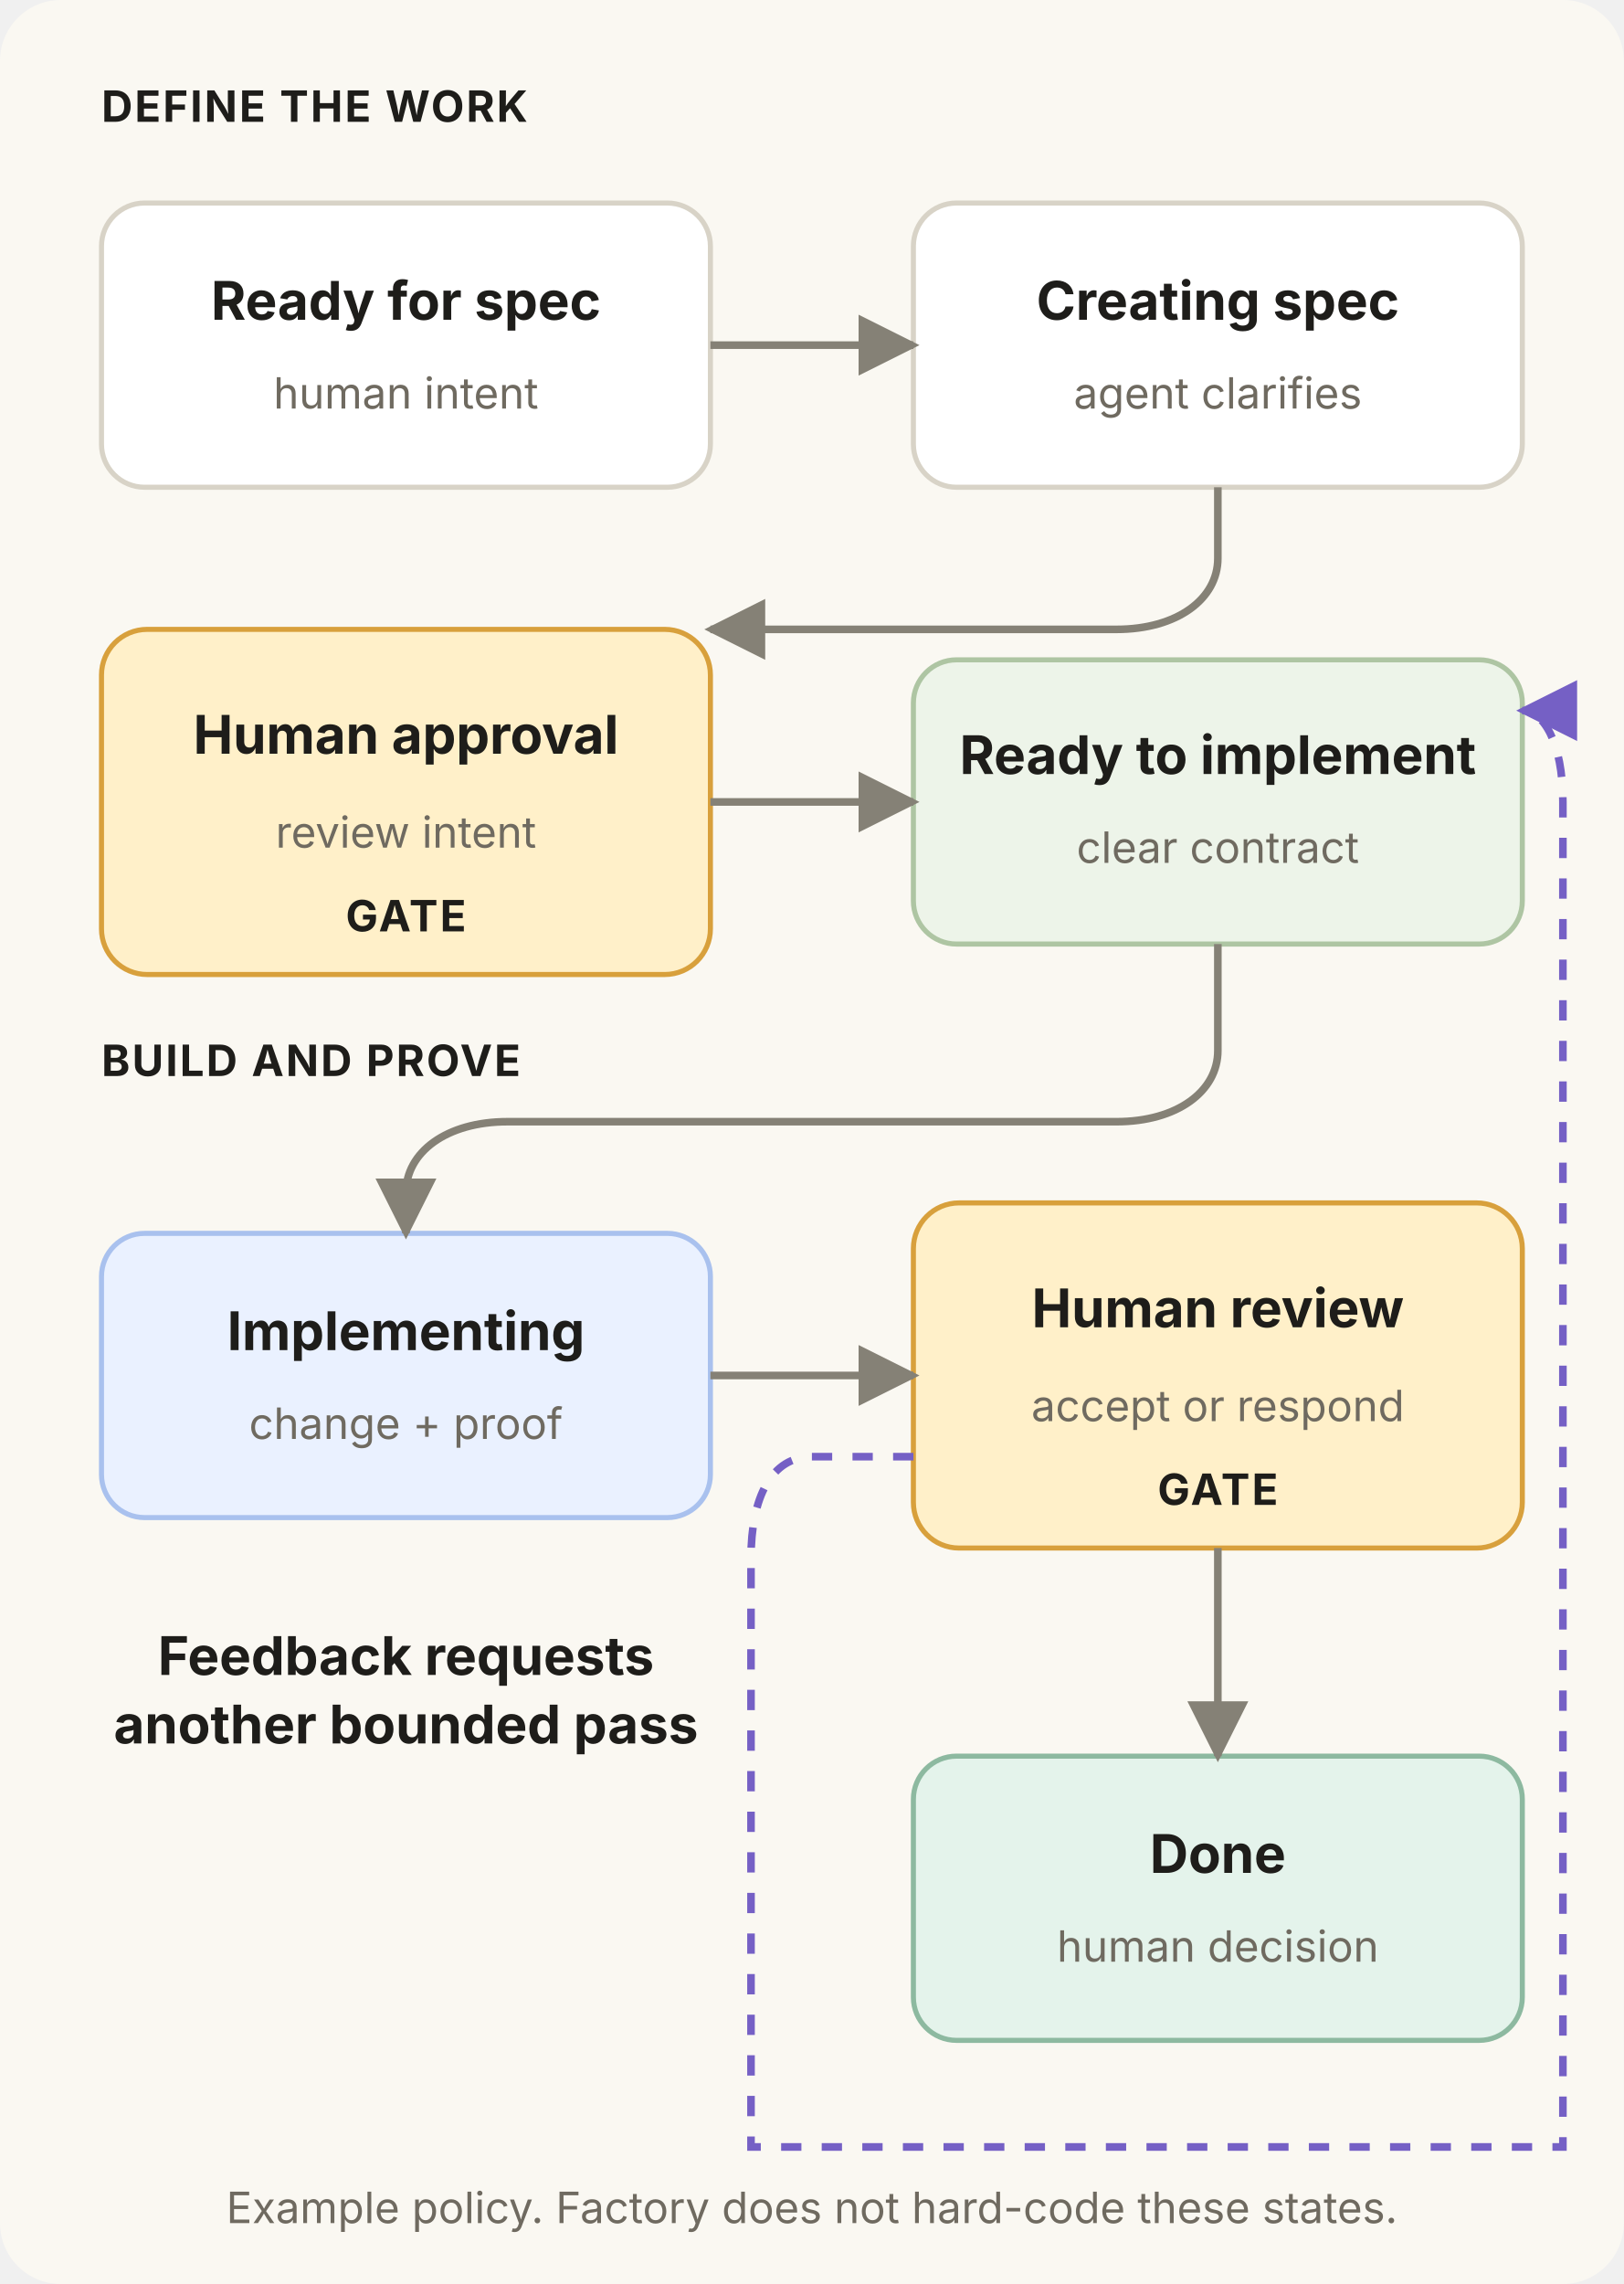
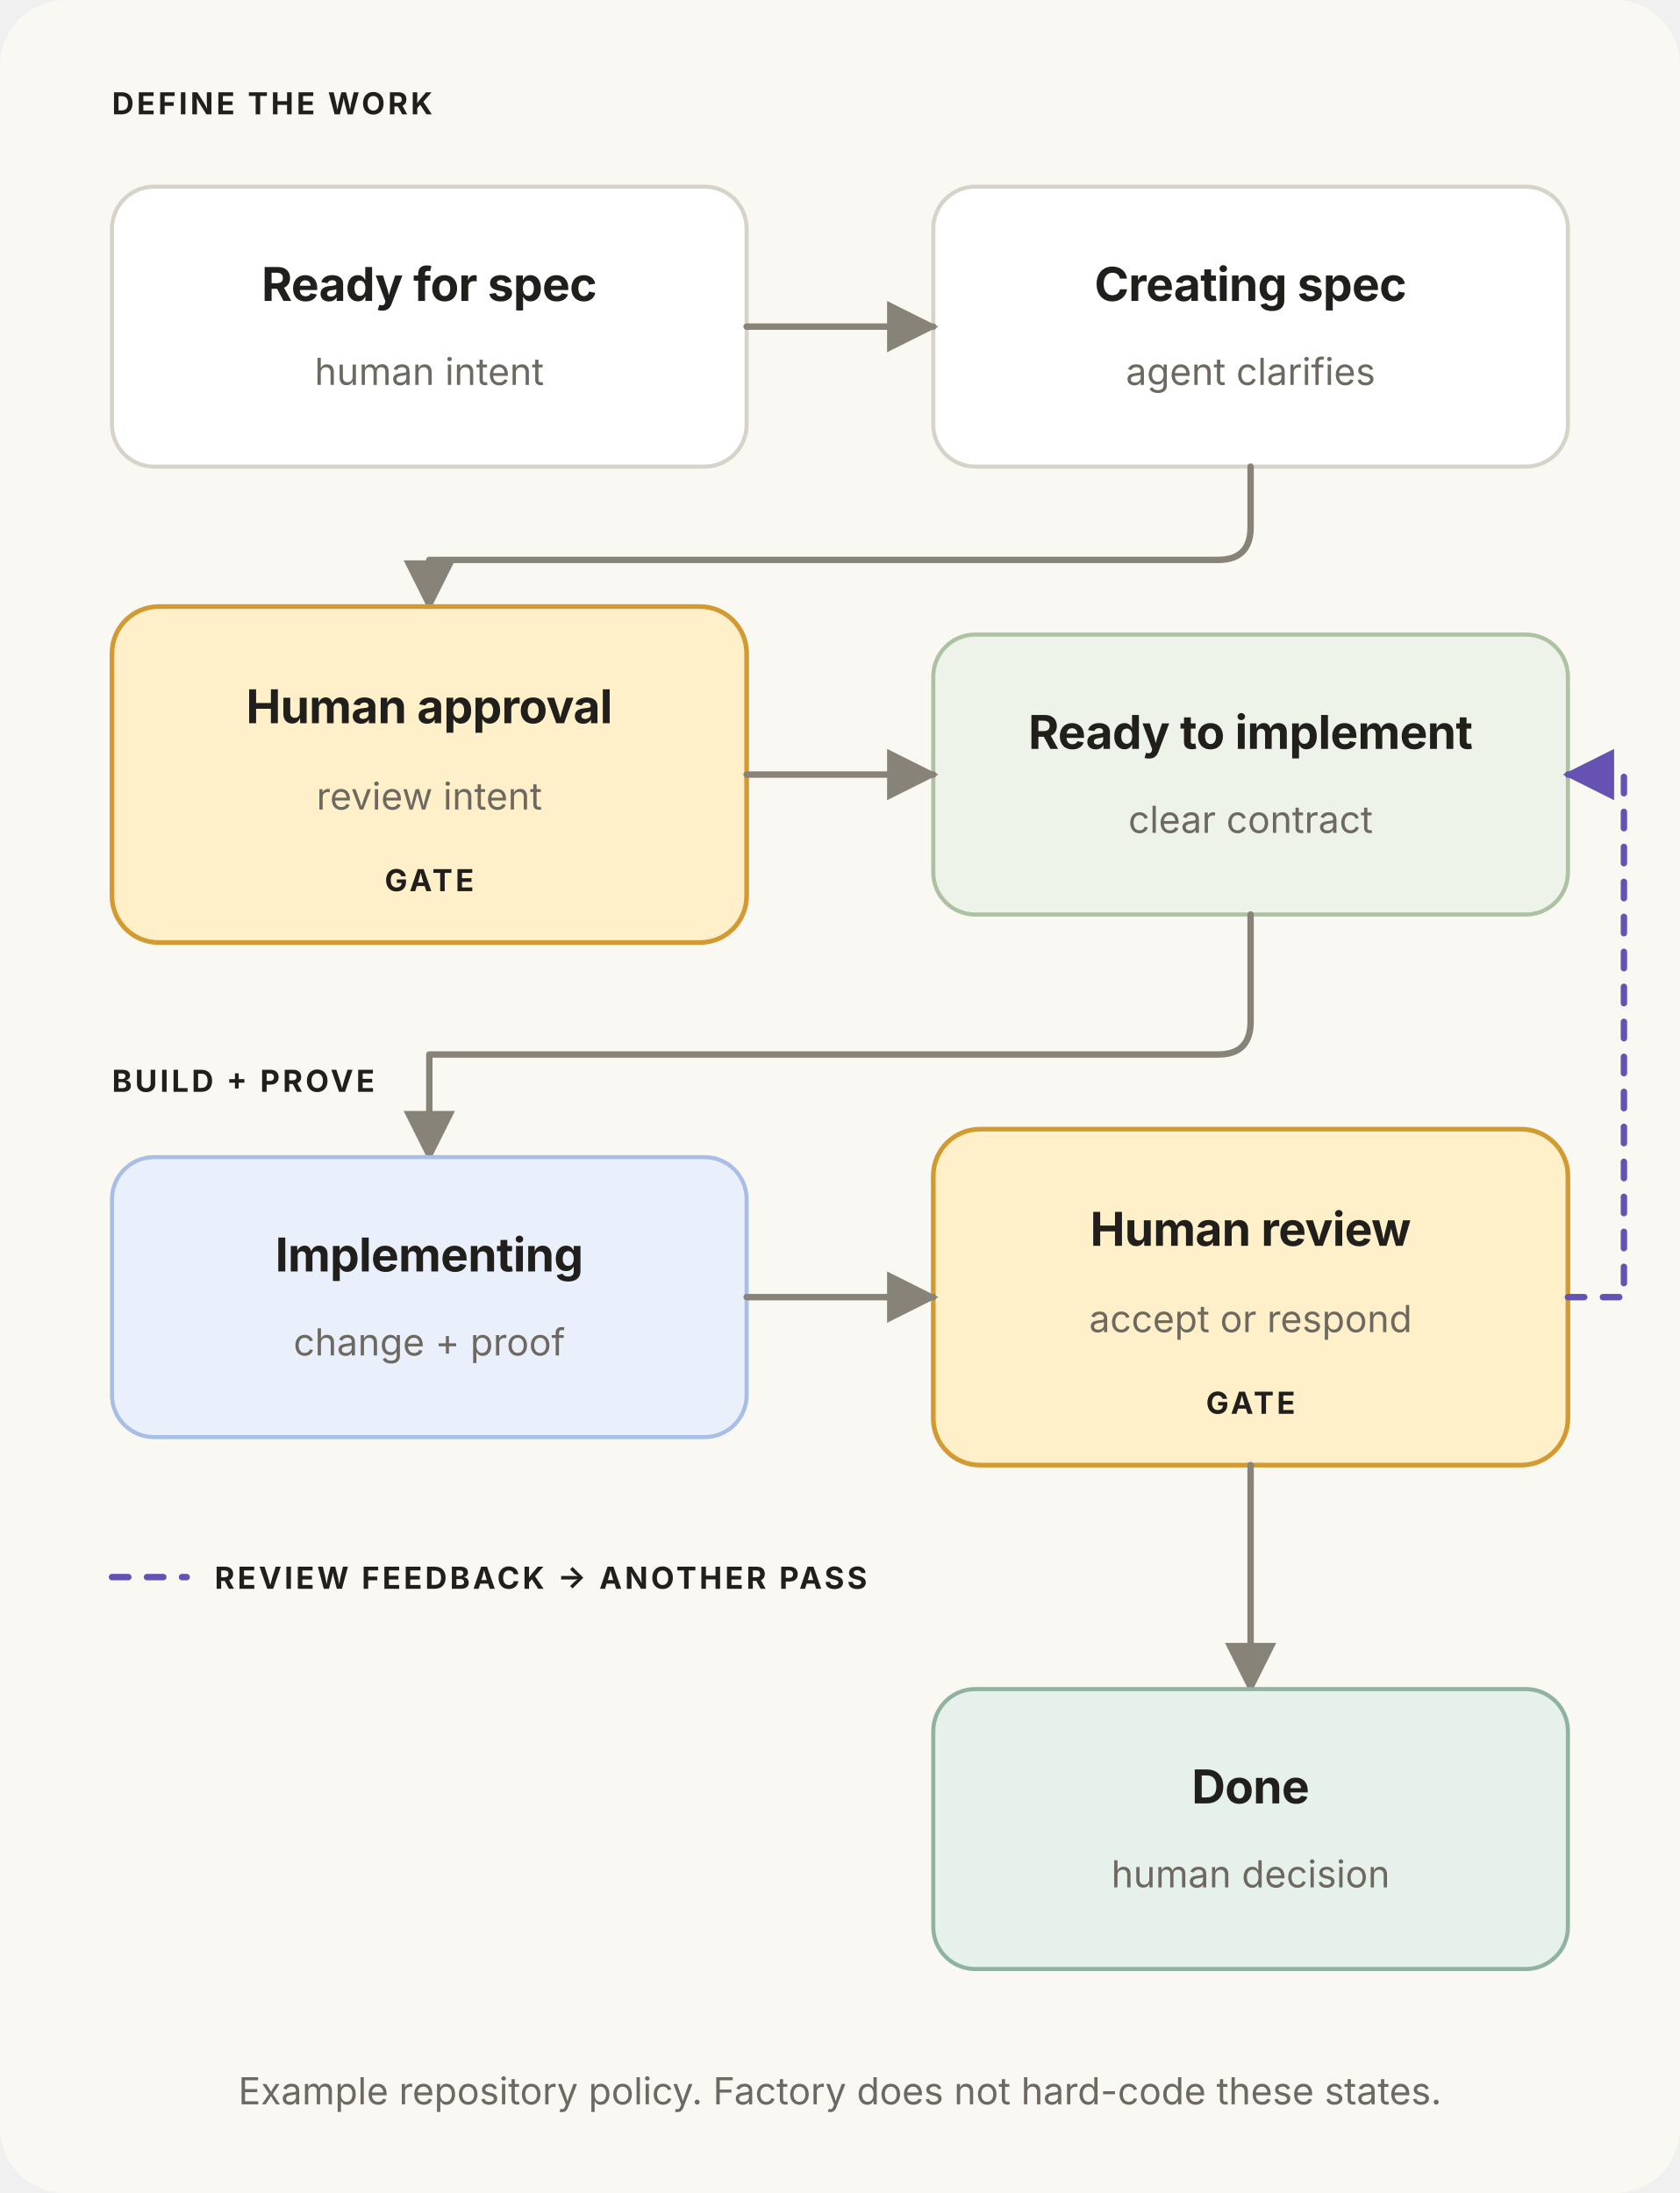
- <svg xmlns="http://www.w3.org/2000/svg" width="640" height="900" viewBox="0 0 640 900" role="img" aria-labelledby="title desc">
+ <svg xmlns="http://www.w3.org/2000/svg" width="720" height="940" viewBox="0 0 720 940" role="img" aria-labelledby="title desc">
  <defs>
    <marker id="arrow" viewBox="0 0 10 10" refX="9" refY="5" markerWidth="8" markerHeight="8" orient="auto">
-       <path d="M0 0 10 5 0 10z" fill="#858176" />
+       <path d="M0 0 10 5 0 10z" fill="#888378" />
    </marker>
    <marker id="feedback-arrow" viewBox="0 0 10 10" refX="9" refY="5" markerWidth="8" markerHeight="8" orient="auto">
-       <path d="M0 0 10 5 0 10z" fill="#7560c5" />
+       <path d="M0 0 10 5 0 10z" fill="#6652b3" />
    </marker>
    <style>
-       .text{font-family:Inter,ui-sans-serif,system-ui,-apple-system,"Segoe UI",sans-serif;fill:#1e1d1a}
-       .label{font-size:21px;font-weight:700}
-       .detail{font-size:17px;fill:#6f6a60}
-       .caption{font-size:17px;font-weight:700;letter-spacing:.8px}
-       .box{fill:#fff;stroke:#d8d3c7;stroke-width:2}
-       .flow{fill:none;stroke:#858176;stroke-width:3;marker-end:url(#arrow)}
-       .feedback{fill:none;stroke:#7560c5;stroke-width:3;stroke-dasharray:8 8;marker-end:url(#feedback-arrow)}
+       .text{font-family:Inter,ui-sans-serif,system-ui,-apple-system,"Segoe UI",sans-serif;fill:#201f1c}
+       .label{font-size:20px;font-weight:700;letter-spacing:-.2px}
+       .detail{font-size:16px;fill:#6e6960}
+       .kicker{font-size:13px;font-weight:750;letter-spacing:1.25px}
+       .card{fill:#fff;stroke:#d8d3c8;stroke-width:1.75}
+       .flow{fill:none;stroke:#888378;stroke-width:2.75;stroke-linecap:round;stroke-linejoin:round;marker-end:url(#arrow)}
+       .feedback{fill:none;stroke:#6652b3;stroke-width:2.75;stroke-linecap:round;stroke-linejoin:round;stroke-dasharray:7 8;marker-end:url(#feedback-arrow)}
    </style>
  </defs>
-   <rect width="640" height="900" rx="24" fill="#faf8f2" />
-   <text class="text caption" x="40" y="48" fill="#3262b7">DEFINE THE WORK</text>
-   <rect class="box" x="40" y="80" width="240" height="112" rx="17" />
-   <text class="text label" x="160" y="126" text-anchor="middle">Ready for spec</text>
-   <text class="text detail" x="160" y="161" text-anchor="middle">human intent</text>
-   <rect class="box" x="360" y="80" width="240" height="112" rx="17" />
-   <text class="text label" x="480" y="126" text-anchor="middle">Creating spec</text>
-   <text class="text detail" x="480" y="161" text-anchor="middle">agent clarifies</text>
-   <path class="flow" d="M280 136H360" />
-   <rect x="40" y="248" width="240" height="136" rx="18" fill="#fff0c9" stroke="#d8a03c" stroke-width="2" />
-   <text class="text label" x="160" y="297" text-anchor="middle">Human approval</text>
-   <text class="text detail" x="160" y="334" text-anchor="middle">review intent</text>
-   <text class="text caption" x="160" y="367" text-anchor="middle" fill="#845100">GATE</text>
-   <rect x="360" y="260" width="240" height="112" rx="17" fill="#edf4e9" stroke="#aec5a3" stroke-width="2" />
-   <text class="text label" x="480" y="305" text-anchor="middle">Ready to implement</text>
-   <text class="text detail" x="480" y="340" text-anchor="middle">clear contract</text>
-   <path class="flow" d="M480 192V220C480 236 464 248 440 248H280" />
-   <path class="flow" d="M280 316H360" />
-   <text class="text caption" x="40" y="424" fill="#7560c5">BUILD AND PROVE</text>
-   <rect x="40" y="486" width="240" height="112" rx="17" fill="#eaf1ff" stroke="#a9c1ee" stroke-width="2" />
-   <text class="text label" x="160" y="532" text-anchor="middle">Implementing</text>
-   <text class="text detail" x="160" y="567" text-anchor="middle">change + proof</text>
-   <rect x="360" y="474" width="240" height="136" rx="18" fill="#fff0c9" stroke="#d8a03c" stroke-width="2" />
-   <text class="text label" x="480" y="523" text-anchor="middle">Human review</text>
-   <text class="text detail" x="480" y="560" text-anchor="middle">accept or respond</text>
-   <text class="text caption" x="480" y="593" text-anchor="middle" fill="#845100">GATE</text>
-   <path class="flow" d="M480 372V414C480 430 464 442 440 442H200C176 442 160 454 160 470V486" />
-   <path class="flow" d="M280 542H360" />
-   <rect x="360" y="692" width="240" height="112" rx="17" fill="#e4f3eb" stroke="#8db9a0" stroke-width="2" />
-   <text class="text label" x="480" y="738" text-anchor="middle">Done</text>
-   <text class="text detail" x="480" y="773" text-anchor="middle">human decision</text>
-   <path class="flow" d="M480 610V692" />
-   <path class="feedback" d="M360 574H320C304 574 296 590 296 614V846H616V316C616 292 608 280 600 280" />
-   <text class="text label" x="160" y="660" text-anchor="middle" fill="#6652b3">Feedback requests</text>
-   <text class="text label" x="160" y="687" text-anchor="middle" fill="#6652b3">another bounded pass</text>
-   <text class="text detail" x="320" y="876" text-anchor="middle">Example policy. Factory does not hard-code these states.</text>
+   <rect width="720" height="940" rx="28" fill="#faf8f2" />
+   <text class="text kicker" x="48" y="49" fill="#315ca8">DEFINE THE WORK</text>
+   <rect class="card" x="48" y="80" width="272" height="120" rx="18" />
+   <text class="text label" x="184" y="129" text-anchor="middle">Ready for spec</text>
+   <text class="text detail" x="184" y="165" text-anchor="middle">human intent</text>
+   <rect class="card" x="400" y="80" width="272" height="120" rx="18" />
+   <text class="text label" x="536" y="129" text-anchor="middle">Creating spec</text>
+   <text class="text detail" x="536" y="165" text-anchor="middle">agent clarifies</text>
+   <path class="flow" d="M320 140H400" />
+   <path class="flow" d="M536 200V226Q536 240 522 240H184Q184 240 184 260" />
+   <rect x="48" y="260" width="272" height="144" rx="20" fill="#fff0ca" stroke="#d39a32" stroke-width="2" />
+   <text class="text label" x="184" y="310" text-anchor="middle">Human approval</text>
+   <text class="text detail" x="184" y="347" text-anchor="middle">review intent</text>
+   <text class="text kicker" x="184" y="382" text-anchor="middle" fill="#845100">GATE</text>
+   <rect x="400" y="272" width="272" height="120" rx="18" fill="#edf3e9" stroke="#adc1a3" stroke-width="1.75" />
+   <text class="text label" x="536" y="321" text-anchor="middle">Ready to implement</text>
+   <text class="text detail" x="536" y="357" text-anchor="middle">clear contract</text>
+   <path class="flow" d="M320 332H400" />
+   <path class="flow" d="M536 392V438Q536 452 522 452H184Q184 452 184 496" />
+   <text class="text kicker" x="48" y="468" fill="#6652b3">BUILD + PROVE</text>
+   <rect x="48" y="496" width="272" height="120" rx="18" fill="#eaf0fb" stroke="#a9bee6" stroke-width="1.75" />
+   <text class="text label" x="184" y="545" text-anchor="middle">Implementing</text>
+   <text class="text detail" x="184" y="581" text-anchor="middle">change + proof</text>
+   <rect x="400" y="484" width="272" height="144" rx="20" fill="#fff0ca" stroke="#d39a32" stroke-width="2" />
+   <text class="text label" x="536" y="534" text-anchor="middle">Human review</text>
+   <text class="text detail" x="536" y="571" text-anchor="middle">accept or respond</text>
+   <text class="text kicker" x="536" y="606" text-anchor="middle" fill="#845100">GATE</text>
+   <path class="flow" d="M320 556H400" />
+   <path class="flow" d="M536 628V724" />
+   <rect x="400" y="724" width="272" height="120" rx="18" fill="#e5f1ea" stroke="#8fb3a0" stroke-width="1.75" />
+   <text class="text label" x="536" y="773" text-anchor="middle">Done</text>
+   <text class="text detail" x="536" y="809" text-anchor="middle">human decision</text>
+   <path class="feedback" d="M672 556H696V332H672" />
+   <path d="M48 676H80" fill="none" stroke="#6652b3" stroke-width="2.75" stroke-linecap="round" stroke-dasharray="7 8" />
+   <text class="text kicker" x="92" y="681" fill="#6652b3">REVIEW FEEDBACK → ANOTHER PASS</text>
+   <text class="text detail" x="360" y="902" text-anchor="middle">Example repository policy. Factory does not hard-code these states.</text>
</svg>
